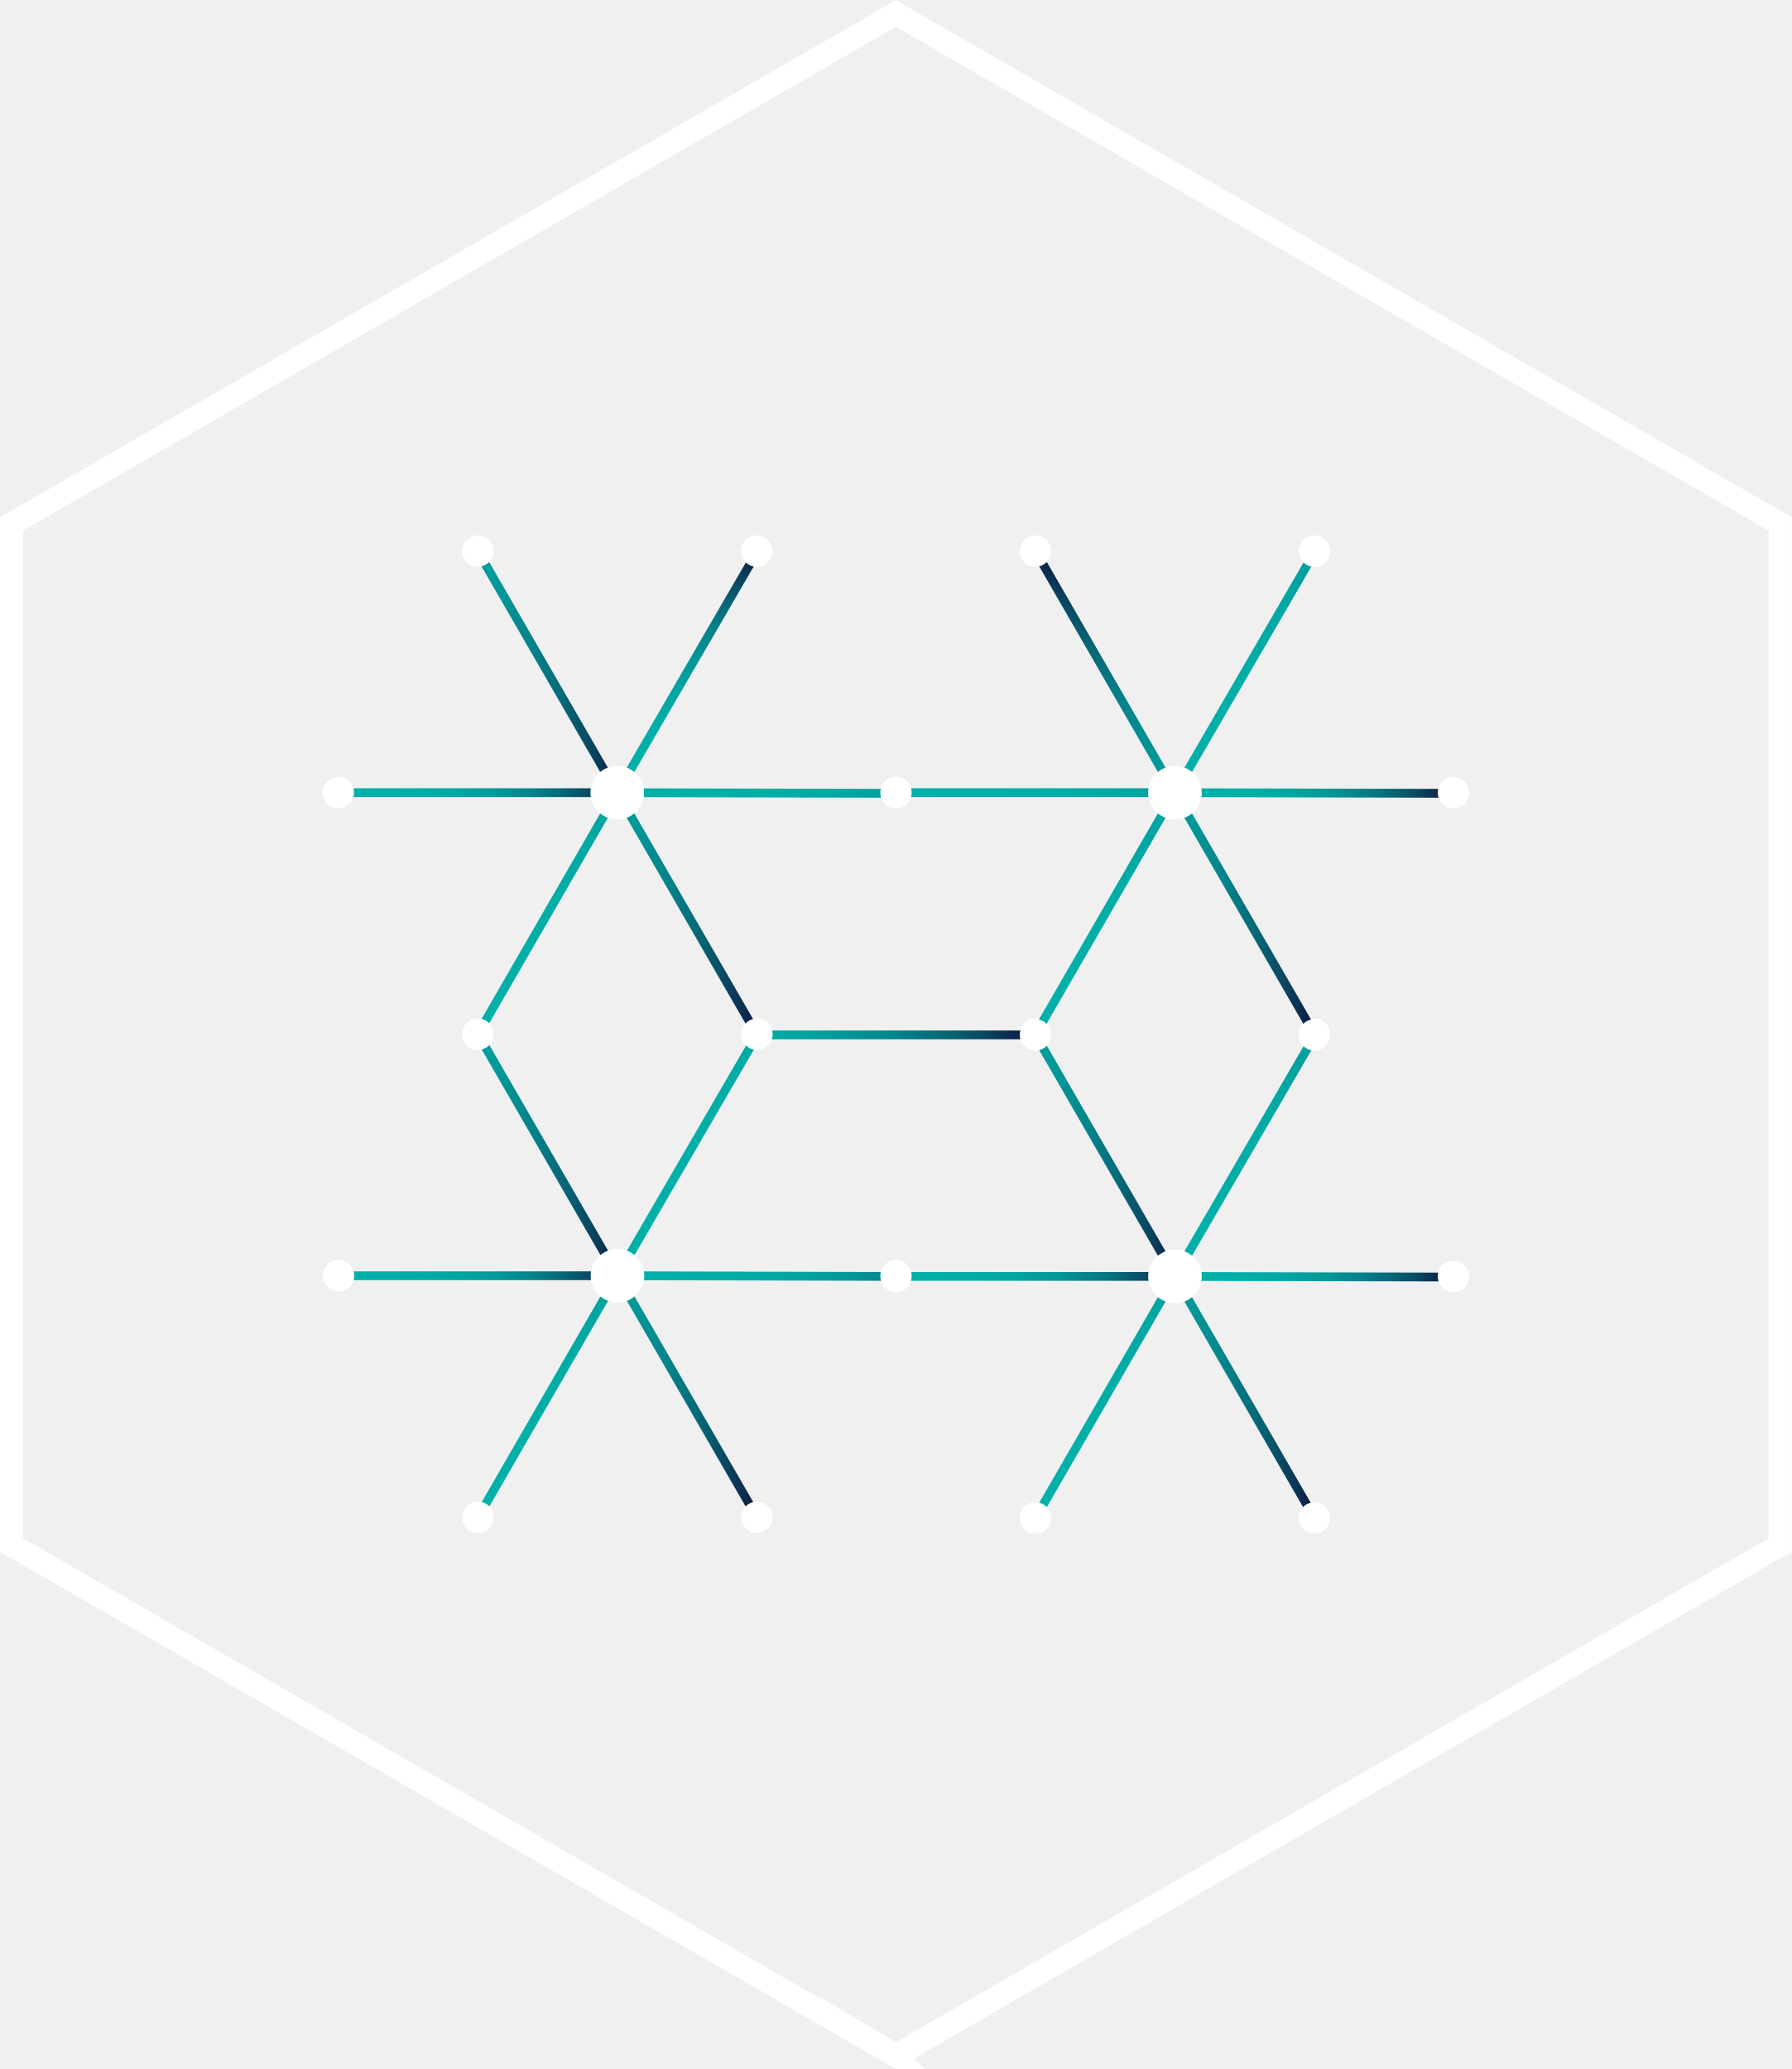
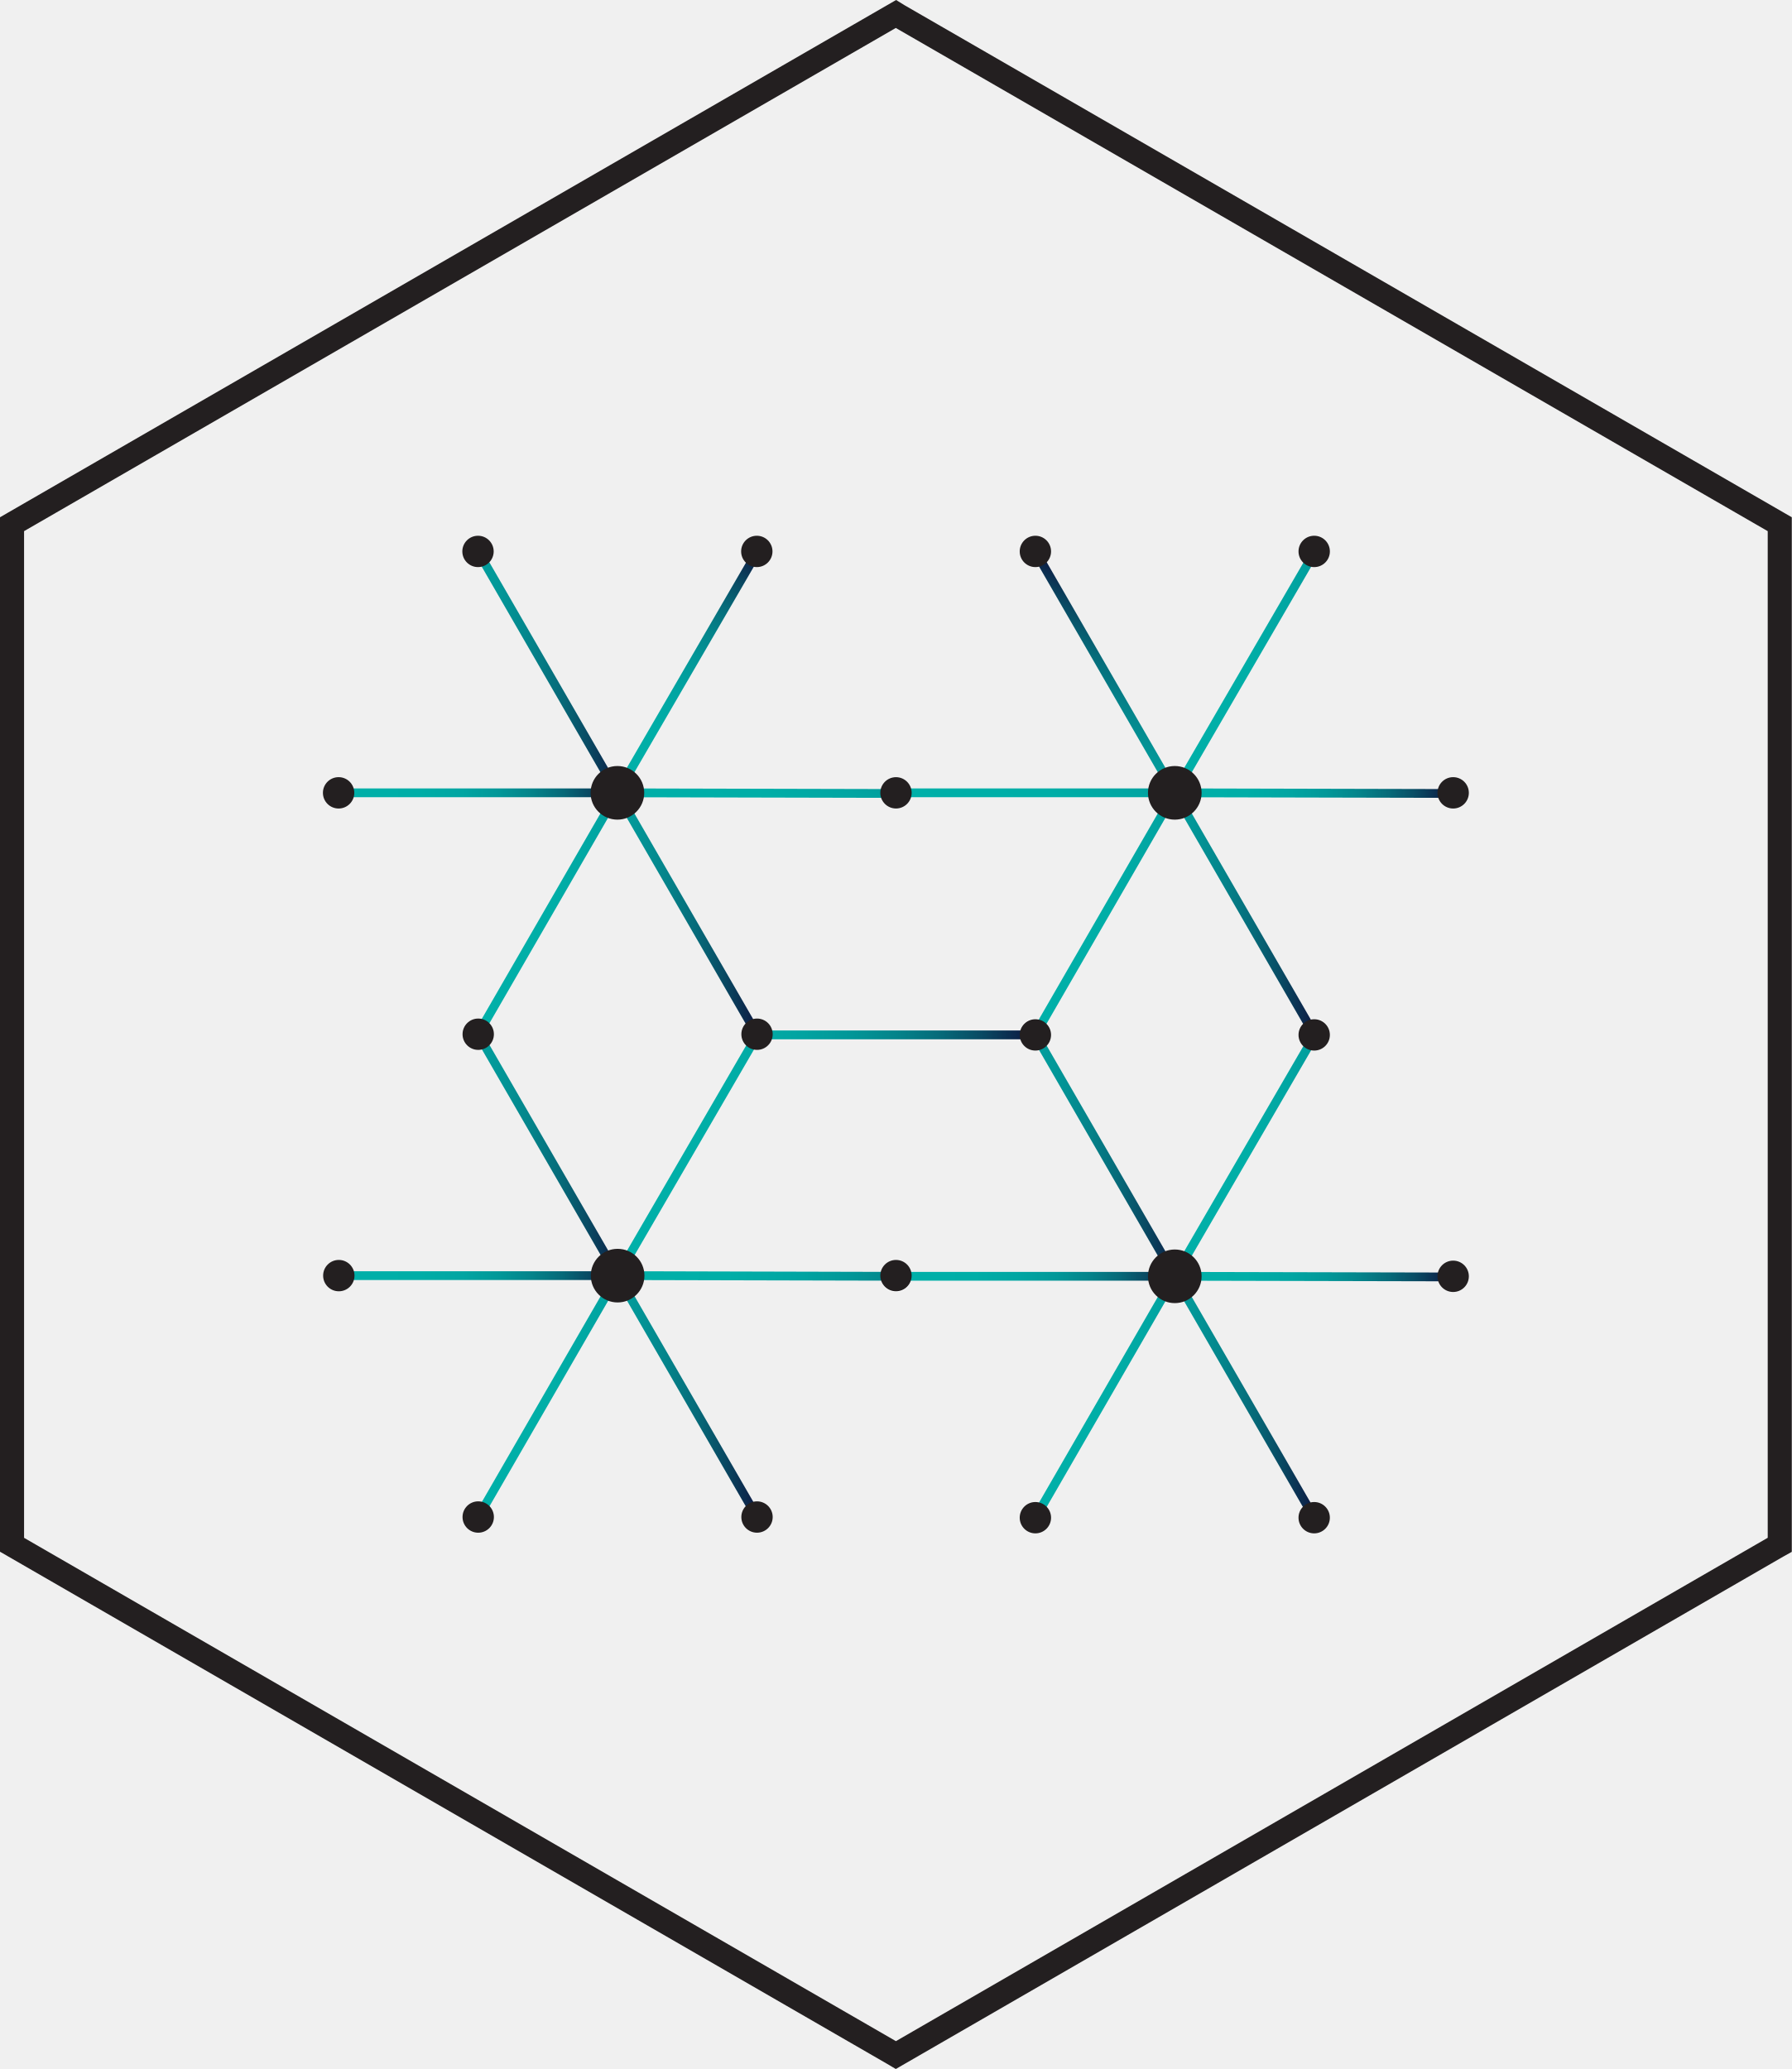
- <svg xmlns="http://www.w3.org/2000/svg" viewBox="-4.146 35.533 619.829 715.821" enable-background="new -4.146 35.533 619.829 715.821">
-   <path stroke="#fff" stroke-width="8" stroke-miterlimit="10" d="M304.903 746.207l.864.512L610.78 570.584l.904-.505V216.798L306.624 40.722l-.857-.53L.71 216.302l-.856.496v353.28l305.05 176.13z" fill="none" />
-   <circle fill="#fff" cx="257.628" cy="393.346" r="5.428" />
-   <circle fill="#fff" cx="305.729" cy="309.786" r="5.428" />
-   <circle fill="#fff" cx="161.134" cy="393.346" r="5.425" />
-   <linearGradient id="a" gradientUnits="userSpaceOnUse" x1="97.158" y1="622.539" x2="116.875" y2="588.389" gradientTransform="matrix(2.51 0 0 2.51 0 -1230.101)">
+ <svg xmlns="http://www.w3.org/2000/svg" width="595.598" height="687.839" viewBox="-4.304 112.557 595.598 687.839" enable-background="new -4.304 112.557 595.598 687.839">
+   <path stroke="#231F20" stroke-width="8" stroke-miterlimit="10" d="M292.663 795.27l.83.492 292.933-169.159.868-.485v-339.289l-292.978-169.103-.823-.509-292.975 169.135-.822.476v339.288l292.967 169.154z" fill="none" />
+   <circle fill="#fff" cx="247.26" cy="456.384" r="5.213" />
+   <circle fill="#fff" cx="293.456" cy="376.134" r="5.213" />
+   <circle fill="#fff" cx="154.588" cy="456.384" r="5.21" />
+   <linearGradient id="a" gradientUnits="userSpaceOnUse" x1="97.765" y1="642.207" x2="117.483" y2="608.056" gradientTransform="matrix(2.411 0 0 2.411 -1.468 -1150.437)">
    <stop offset=".002" stop-color="#00B0A9" />
    <stop offset=".276" stop-color="#00AEA7" />
    <stop offset=".434" stop-color="#01A5A2" />
    <stop offset=".562" stop-color="#029798" />
    <stop offset=".675" stop-color="#04838A" />
    <stop offset=".777" stop-color="#066A79" />
    <stop offset=".872" stop-color="#094A63" />
    <stop offset=".959" stop-color="#0C254A" />
    <stop offset="1" stop-color="#0E113C" />
  </linearGradient>
-   <path fill="url(#a)" d="M305.726 311.53l-98.985-.23 49.71-85.612 2.635 1.526-47.07 81.05 93.72.22z" />
-   <linearGradient id="b" gradientUnits="userSpaceOnUse" x1="63.66" y1="629.576" x2="103.148" y2="629.576" gradientTransform="matrix(2.51 0 0 2.51 0 -1230.101)">
+   <path fill="url(#a)" d="M293.453 377.809l-95.065-.221 47.741-82.221 2.531 1.466-45.206 77.84 90.008.211-.009 2.925z" />
+   <linearGradient id="b" gradientUnits="userSpaceOnUse" x1="64.201" y1="649.357" x2="103.691" y2="649.357" gradientTransform="matrix(2.411 0 0 2.411 -1.468 -1150.437)">
    <stop offset=".002" stop-color="#00B0A9" />
    <stop offset=".276" stop-color="#00AEA7" />
    <stop offset=".434" stop-color="#01A5A2" />
    <stop offset=".562" stop-color="#029798" />
    <stop offset=".675" stop-color="#04838A" />
    <stop offset=".777" stop-color="#066A79" />
    <stop offset=".872" stop-color="#094A63" />
    <stop offset=".959" stop-color="#0C254A" />
    <stop offset="1" stop-color="#0E113C" />
  </linearGradient>
-   <path fill="url(#b)" d="M256.315 394.11l-46.935-81.284-46.928 81.284-2.636-1.522 49.564-85.85 49.57 85.85z" />
-   <linearGradient id="c" gradientUnits="userSpaceOnUse" x1="44.966" y1="596.895" x2="84.453" y2="596.895" gradientTransform="matrix(2.51 0 0 2.51 0 -1230.101)">
+   <path fill="url(#b)" d="M245.999 457.118l-45.076-78.065-45.069 78.065-2.532-1.462 47.601-82.45 47.607 82.45-2.531 1.462z" />
+   <linearGradient id="c" gradientUnits="userSpaceOnUse" x1="45.508" y1="616.676" x2="84.995" y2="616.676" gradientTransform="matrix(2.411 0 0 2.411 -1.468 -1150.437)">
    <stop offset=".002" stop-color="#00B0A9" />
    <stop offset=".276" stop-color="#00AEA7" />
    <stop offset=".434" stop-color="#01A5A2" />
    <stop offset=".562" stop-color="#029798" />
    <stop offset=".675" stop-color="#04838A" />
    <stop offset=".777" stop-color="#066A79" />
    <stop offset=".872" stop-color="#094A63" />
    <stop offset=".959" stop-color="#0C254A" />
    <stop offset="1" stop-color="#0E113C" />
  </linearGradient>
-   <path fill="url(#c)" d="M212.016 311.307l-99.13-.007v-3.04h93.858l-46.928-81.284 2.636-1.522z" />
-   <circle fill="#fff" cx="450.545" cy="393.346" r="5.425" />
-   <circle fill="#fff" cx="354.05" cy="393.346" r="5.425" />
-   <linearGradient id="d" gradientUnits="userSpaceOnUse" x1="159.198" y1="596.986" x2="198.627" y2="596.986" gradientTransform="matrix(2.51 0 0 2.51 0 -1230.101)">
+   <path fill="url(#c)" d="M203.455 377.595l-95.204-.007v-2.92h90.141l-45.069-78.065 2.532-1.462 47.6 82.454z" />
+   <circle fill="#fff" cx="432.536" cy="456.384" r="5.21" />
+   <circle fill="#fff" cx="339.863" cy="456.384" r="5.21" />
+   <linearGradient id="d" gradientUnits="userSpaceOnUse" x1="159.741" y1="616.767" x2="199.17" y2="616.767" gradientTransform="matrix(2.411 0 0 2.411 -1.468 -1150.437)">
    <stop offset=".002" stop-color="#00B0A9" />
    <stop offset=".276" stop-color="#00AEA7" />
    <stop offset=".434" stop-color="#01A5A2" />
    <stop offset=".562" stop-color="#029798" />
    <stop offset=".675" stop-color="#04838A" />
    <stop offset=".777" stop-color="#066A79" />
    <stop offset=".872" stop-color="#094A63" />
    <stop offset=".959" stop-color="#0C254A" />
    <stop offset="1" stop-color="#0E113C" />
  </linearGradient>
-   <path fill="url(#d)" d="M498.643 311.53l-98.983-.23 49.71-85.612 2.63 1.526-47.065 81.05 93.71.22z" />
-   <linearGradient id="e" gradientUnits="userSpaceOnUse" x1="140.505" y1="629.576" x2="179.994" y2="629.576" gradientTransform="matrix(2.51 0 0 2.51 0 -1230.101)">
+   <path fill="url(#d)" d="M478.73 377.809l-95.063-.221 47.741-82.221 2.526 1.466-45.201 77.84 89.999.211-.002 2.925z" />
+   <linearGradient id="e" gradientUnits="userSpaceOnUse" x1="141.047" y1="649.357" x2="180.537" y2="649.357" gradientTransform="matrix(2.411 0 0 2.411 -1.468 -1150.437)">
    <stop offset=".002" stop-color="#00B0A9" />
    <stop offset=".276" stop-color="#00AEA7" />
    <stop offset=".434" stop-color="#01A5A2" />
    <stop offset=".562" stop-color="#029798" />
    <stop offset=".675" stop-color="#04838A" />
    <stop offset=".777" stop-color="#066A79" />
    <stop offset=".872" stop-color="#094A63" />
    <stop offset=".959" stop-color="#0C254A" />
    <stop offset="1" stop-color="#0E113C" />
  </linearGradient>
-   <path fill="url(#e)" d="M449.232 394.11L402.3 312.826l-46.932 81.284-2.636-1.522 49.567-85.85 49.568 85.85z" />
-   <linearGradient id="f" gradientUnits="userSpaceOnUse" x1="136.357" y1="622.389" x2="156.1" y2="588.194" gradientTransform="matrix(2.51 0 0 2.51 0 -1230.101)">
+   <path fill="url(#e)" d="M431.275 457.118l-45.073-78.065-45.073 78.065-2.532-1.462 47.604-82.45 47.605 82.45-2.531 1.462z" />
+   <linearGradient id="f" gradientUnits="userSpaceOnUse" x1="136.965" y1="642.057" x2="156.708" y2="607.861" gradientTransform="matrix(2.411 0 0 2.411 -1.468 -1150.437)">
    <stop offset=".002" stop-color="#00B0A9" />
    <stop offset=".276" stop-color="#00AEA7" />
    <stop offset=".434" stop-color="#01A5A2" />
    <stop offset=".562" stop-color="#029798" />
    <stop offset=".675" stop-color="#04838A" />
    <stop offset=".777" stop-color="#066A79" />
    <stop offset=".872" stop-color="#094A63" />
    <stop offset=".959" stop-color="#0C254A" />
    <stop offset="1" stop-color="#0E113C" />
  </linearGradient>
-   <path fill="url(#f)" d="M404.932 311.307l-99.13-.007v-3.04h93.86l-46.93-81.284 2.636-1.522z" />
-   <circle fill="#fff" cx="305.802" cy="477.146" r="5.425" />
-   <linearGradient id="g" gradientUnits="userSpaceOnUse" x1="159.198" y1="663.649" x2="198.627" y2="663.649" gradientTransform="matrix(2.51 0 0 2.51 0 -1230.101)">
+   <path fill="url(#f)" d="M388.73 377.595l-95.204-.007v-2.92h90.143l-45.071-78.065 2.532-1.462 47.6 82.454z" />
+   <circle fill="#fff" cx="293.526" cy="536.865" r="5.21" />
+   <linearGradient id="g" gradientUnits="userSpaceOnUse" x1="159.741" y1="683.431" x2="199.17" y2="683.431" gradientTransform="matrix(2.411 0 0 2.411 -1.468 -1150.437)">
    <stop offset=".002" stop-color="#00B0A9" />
    <stop offset=".276" stop-color="#00AEA7" />
    <stop offset=".434" stop-color="#01A5A2" />
    <stop offset=".562" stop-color="#029798" />
    <stop offset=".675" stop-color="#04838A" />
    <stop offset=".777" stop-color="#066A79" />
    <stop offset=".872" stop-color="#094A63" />
    <stop offset=".959" stop-color="#0C254A" />
    <stop offset="1" stop-color="#0E113C" />
  </linearGradient>
-   <path fill="url(#g)" d="M498.643 478.883l-98.983-.226 49.71-85.61 2.63 1.527-47.065 81.055 93.71.213z" />
-   <linearGradient id="h" gradientUnits="userSpaceOnUse" x1="140.505" y1="696.242" x2="179.994" y2="696.242" gradientTransform="matrix(2.51 0 0 2.51 0 -1230.101)">
+   <path fill="url(#g)" d="M478.73 538.534l-95.063-.217 47.741-82.219 2.526 1.467-45.201 77.845 89.999.205-.002 2.919z" />
+   <linearGradient id="h" gradientUnits="userSpaceOnUse" x1="141.047" y1="716.024" x2="180.537" y2="716.024" gradientTransform="matrix(2.411 0 0 2.411 -1.468 -1150.437)">
    <stop offset=".002" stop-color="#00B0A9" />
    <stop offset=".276" stop-color="#00AEA7" />
    <stop offset=".434" stop-color="#01A5A2" />
    <stop offset=".562" stop-color="#029798" />
    <stop offset=".675" stop-color="#04838A" />
    <stop offset=".777" stop-color="#066A79" />
    <stop offset=".872" stop-color="#094A63" />
    <stop offset=".959" stop-color="#0C254A" />
    <stop offset="1" stop-color="#0E113C" />
  </linearGradient>
-   <path fill="url(#h)" d="M449.232 561.47L402.3 480.185l-46.932 81.283-2.636-1.53 49.567-85.835 49.568 85.836z" />
-   <linearGradient id="i" gradientUnits="userSpaceOnUse" x1="121.811" y1="663.559" x2="161.298" y2="663.559" gradientTransform="matrix(2.51 0 0 2.51 0 -1230.101)">
+   <path fill="url(#h)" d="M431.275 617.85l-45.073-78.066-45.073 78.064-2.532-1.469 47.604-82.435 47.605 82.436-2.531 1.47z" />
+   <linearGradient id="i" gradientUnits="userSpaceOnUse" x1="122.353" y1="683.341" x2="161.841" y2="683.341" gradientTransform="matrix(2.411 0 0 2.411 -1.468 -1150.437)">
    <stop offset=".002" stop-color="#00B0A9" />
    <stop offset=".276" stop-color="#00AEA7" />
    <stop offset=".434" stop-color="#01A5A2" />
    <stop offset=".562" stop-color="#029798" />
    <stop offset=".675" stop-color="#04838A" />
    <stop offset=".777" stop-color="#066A79" />
    <stop offset=".872" stop-color="#094A63" />
    <stop offset=".959" stop-color="#0C254A" />
    <stop offset="1" stop-color="#0E113C" />
  </linearGradient>
-   <path fill="url(#i)" d="M404.932 478.664l-99.13-.007v-3.04l93.86.007-46.93-81.288 2.636-1.522z" />
-   <linearGradient id="j" gradientUnits="userSpaceOnUse" x1="82.381" y1="663.408" x2="141.031" y2="663.408" gradientTransform="matrix(2.51 0 0 2.51 0 -1230.101)">
+   <path fill="url(#i)" d="M388.73 538.323l-95.204-.007v-2.92l90.143.007-45.071-78.069 2.532-1.462 47.6 82.451z" />
+   <linearGradient id="j" gradientUnits="userSpaceOnUse" x1="82.922" y1="683.189" x2="141.574" y2="683.189" gradientTransform="matrix(2.411 0 0 2.411 -1.468 -1150.437)">
    <stop offset=".002" stop-color="#00B0A9" />
    <stop offset=".276" stop-color="#00AEA7" />
    <stop offset=".434" stop-color="#01A5A2" />
    <stop offset=".562" stop-color="#029798" />
    <stop offset=".675" stop-color="#04838A" />
    <stop offset=".777" stop-color="#066A79" />
    <stop offset=".872" stop-color="#094A63" />
    <stop offset=".959" stop-color="#0C254A" />
    <stop offset="1" stop-color="#0E113C" />
  </linearGradient>
-   <path fill="url(#j)" d="M305.8 478.664l-98.986-.238 50.147-86.375h97.093v3.05h-95.338l-46.626 80.29 93.717.234z" />
-   <linearGradient id="k" gradientUnits="userSpaceOnUse" x1="63.689" y1="696.148" x2="103.178" y2="696.148" gradientTransform="matrix(2.51 0 0 2.51 0 -1230.101)">
+   <path fill="url(#j)" d="M293.524 538.323l-95.066-.229 48.161-82.954h93.248v2.929h-91.562l-44.779 77.11 90.005.225-.007 2.919z" />
+   <linearGradient id="k" gradientUnits="userSpaceOnUse" x1="64.231" y1="715.929" x2="103.719" y2="715.929" gradientTransform="matrix(2.411 0 0 2.411 -1.468 -1150.437)">
    <stop offset=".002" stop-color="#00B0A9" />
    <stop offset=".276" stop-color="#00AEA7" />
    <stop offset=".434" stop-color="#01A5A2" />
    <stop offset=".562" stop-color="#029798" />
    <stop offset=".675" stop-color="#04838A" />
    <stop offset=".777" stop-color="#066A79" />
    <stop offset=".872" stop-color="#094A63" />
    <stop offset=".959" stop-color="#0C254A" />
    <stop offset="1" stop-color="#0E113C" />
  </linearGradient>
-   <path fill="url(#k)" d="M256.388 561.236l-46.935-81.284-46.93 81.284-2.634-1.52 49.563-85.852 49.57 85.85z" />
-   <linearGradient id="l" gradientUnits="userSpaceOnUse" x1="44.995" y1="663.468" x2="84.482" y2="663.468" gradientTransform="matrix(2.51 0 0 2.51 0 -1230.101)">
+   <path fill="url(#k)" d="M246.069 617.625l-45.076-78.065-45.071 78.065-2.53-1.46 47.6-82.452 47.607 82.45-2.53 1.462z" />
+   <linearGradient id="l" gradientUnits="userSpaceOnUse" x1="45.536" y1="683.25" x2="85.024" y2="683.25" gradientTransform="matrix(2.411 0 0 2.411 -1.468 -1150.437)">
    <stop offset=".002" stop-color="#00B0A9" />
    <stop offset=".276" stop-color="#00AEA7" />
    <stop offset=".434" stop-color="#01A5A2" />
    <stop offset=".562" stop-color="#029798" />
    <stop offset=".675" stop-color="#04838A" />
    <stop offset=".777" stop-color="#066A79" />
    <stop offset=".872" stop-color="#094A63" />
    <stop offset=".959" stop-color="#0C254A" />
    <stop offset="1" stop-color="#0E113C" />
  </linearGradient>
-   <path fill="url(#l)" d="M212.09 478.43h-99.132v-3.044h93.86l-46.93-81.276 2.634-1.522z" />
-   <circle fill="#fff" cx="209.38" cy="309.786" r="9.281" />
-   <circle fill="#fff" cx="112.885" cy="309.786" r="5.428" />
-   <circle fill="#fff" cx="257.631" cy="226.22" r="5.425" />
-   <circle fill="#fff" cx="161.134" cy="226.22" r="5.425" />
-   <circle fill="#fff" cx="402.299" cy="309.786" r="9.281" />
-   <circle fill="#fff" cx="498.648" cy="309.786" r="5.428" />
-   <circle fill="#fff" cx="402.299" cy="477.146" r="9.281" />
-   <circle fill="#fff" cx="450.545" cy="560.704" r="5.425" />
-   <circle fill="#fff" cx="498.648" cy="477.146" r="5.428" />
-   <circle fill="#fff" cx="305.802" cy="309.786" r="5.425" />
-   <circle fill="#fff" cx="450.55" cy="393.577" r="5.428" />
-   <circle fill="#fff" cx="354.05" cy="393.577" r="5.425" />
-   <circle fill="#fff" cx="354.05" cy="560.704" r="5.425" />
-   <circle fill="#fff" cx="450.55" cy="226.22" r="5.428" />
-   <circle fill="#fff" cx="354.05" cy="226.22" r="5.425" />
-   <path fill="#fff" d="M218.736 476.905c0 5.126-4.16 9.29-9.284 9.29-5.13 0-9.28-4.163-9.28-9.29 0-5.116 4.15-9.27 9.28-9.27 5.127 0 9.284 4.153 9.284 9.27z" />
-   <circle fill="#fff" cx="257.701" cy="560.473" r="5.425" />
-   <circle fill="#fff" cx="305.802" cy="476.905" r="5.425" />
-   <circle fill="#fff" cx="112.958" cy="476.905" r="5.428" />
-   <circle fill="#fff" cx="257.704" cy="393.346" r="5.425" />
-   <circle fill="#fff" cx="161.207" cy="393.346" r="5.428" />
-   <circle fill="#fff" cx="161.207" cy="560.473" r="5.428" />
+   <path fill="url(#l)" d="M203.526 538.099h-95.206v-2.923h90.143l-45.071-78.057 2.53-1.462 47.604 82.442z" />
+   <circle fill="#231F20" cx="200.923" cy="376.134" r="8.913" />
+   <circle fill="#231F20" cx="108.25" cy="376.134" r="5.213" />
+   <circle fill="#231F20" cx="247.263" cy="295.878" r="5.21" />
+   <circle fill="#231F20" cx="154.588" cy="295.878" r="5.21" />
+   <circle fill="#231F20" cx="386.201" cy="376.134" r="8.913" />
+   <circle fill="#231F20" cx="478.734" cy="376.134" r="5.213" />
+   <circle fill="#231F20" cx="386.201" cy="536.865" r="8.913" />
+   <circle fill="#231F20" cx="432.536" cy="617.114" r="5.21" />
+   <circle fill="#231F20" cx="478.734" cy="536.865" r="5.213" />
+   <circle fill="#231F20" cx="293.526" cy="376.134" r="5.21" />
+   <circle fill="#231F20" cx="432.541" cy="456.606" r="5.213" />
+   <circle fill="#231F20" cx="339.863" cy="456.606" r="5.21" />
+   <circle fill="#231F20" cx="339.863" cy="617.114" r="5.21" />
+   <circle fill="#231F20" cx="432.541" cy="295.878" r="5.213" />
+   <circle fill="#231F20" cx="339.863" cy="295.878" r="5.21" />
+   <path fill="#231F20" d="M209.909 536.634c0 4.923-3.995 8.922-8.916 8.922-4.927 0-8.912-3.998-8.912-8.922 0-4.913 3.986-8.903 8.912-8.903 4.923 0 8.916 3.989 8.916 8.903z" />
+   <circle fill="#231F20" cx="247.33" cy="616.892" r="5.21" />
+   <circle fill="#231F20" cx="293.526" cy="536.634" r="5.21" />
+   <circle fill="#231F20" cx="108.32" cy="536.634" r="5.213" />
+   <circle fill="#231F20" cx="247.333" cy="456.384" r="5.21" />
+   <circle fill="#231F20" cx="154.658" cy="456.384" r="5.213" />
+   <circle fill="#231F20" cx="154.658" cy="616.892" r="5.213" />
</svg>
